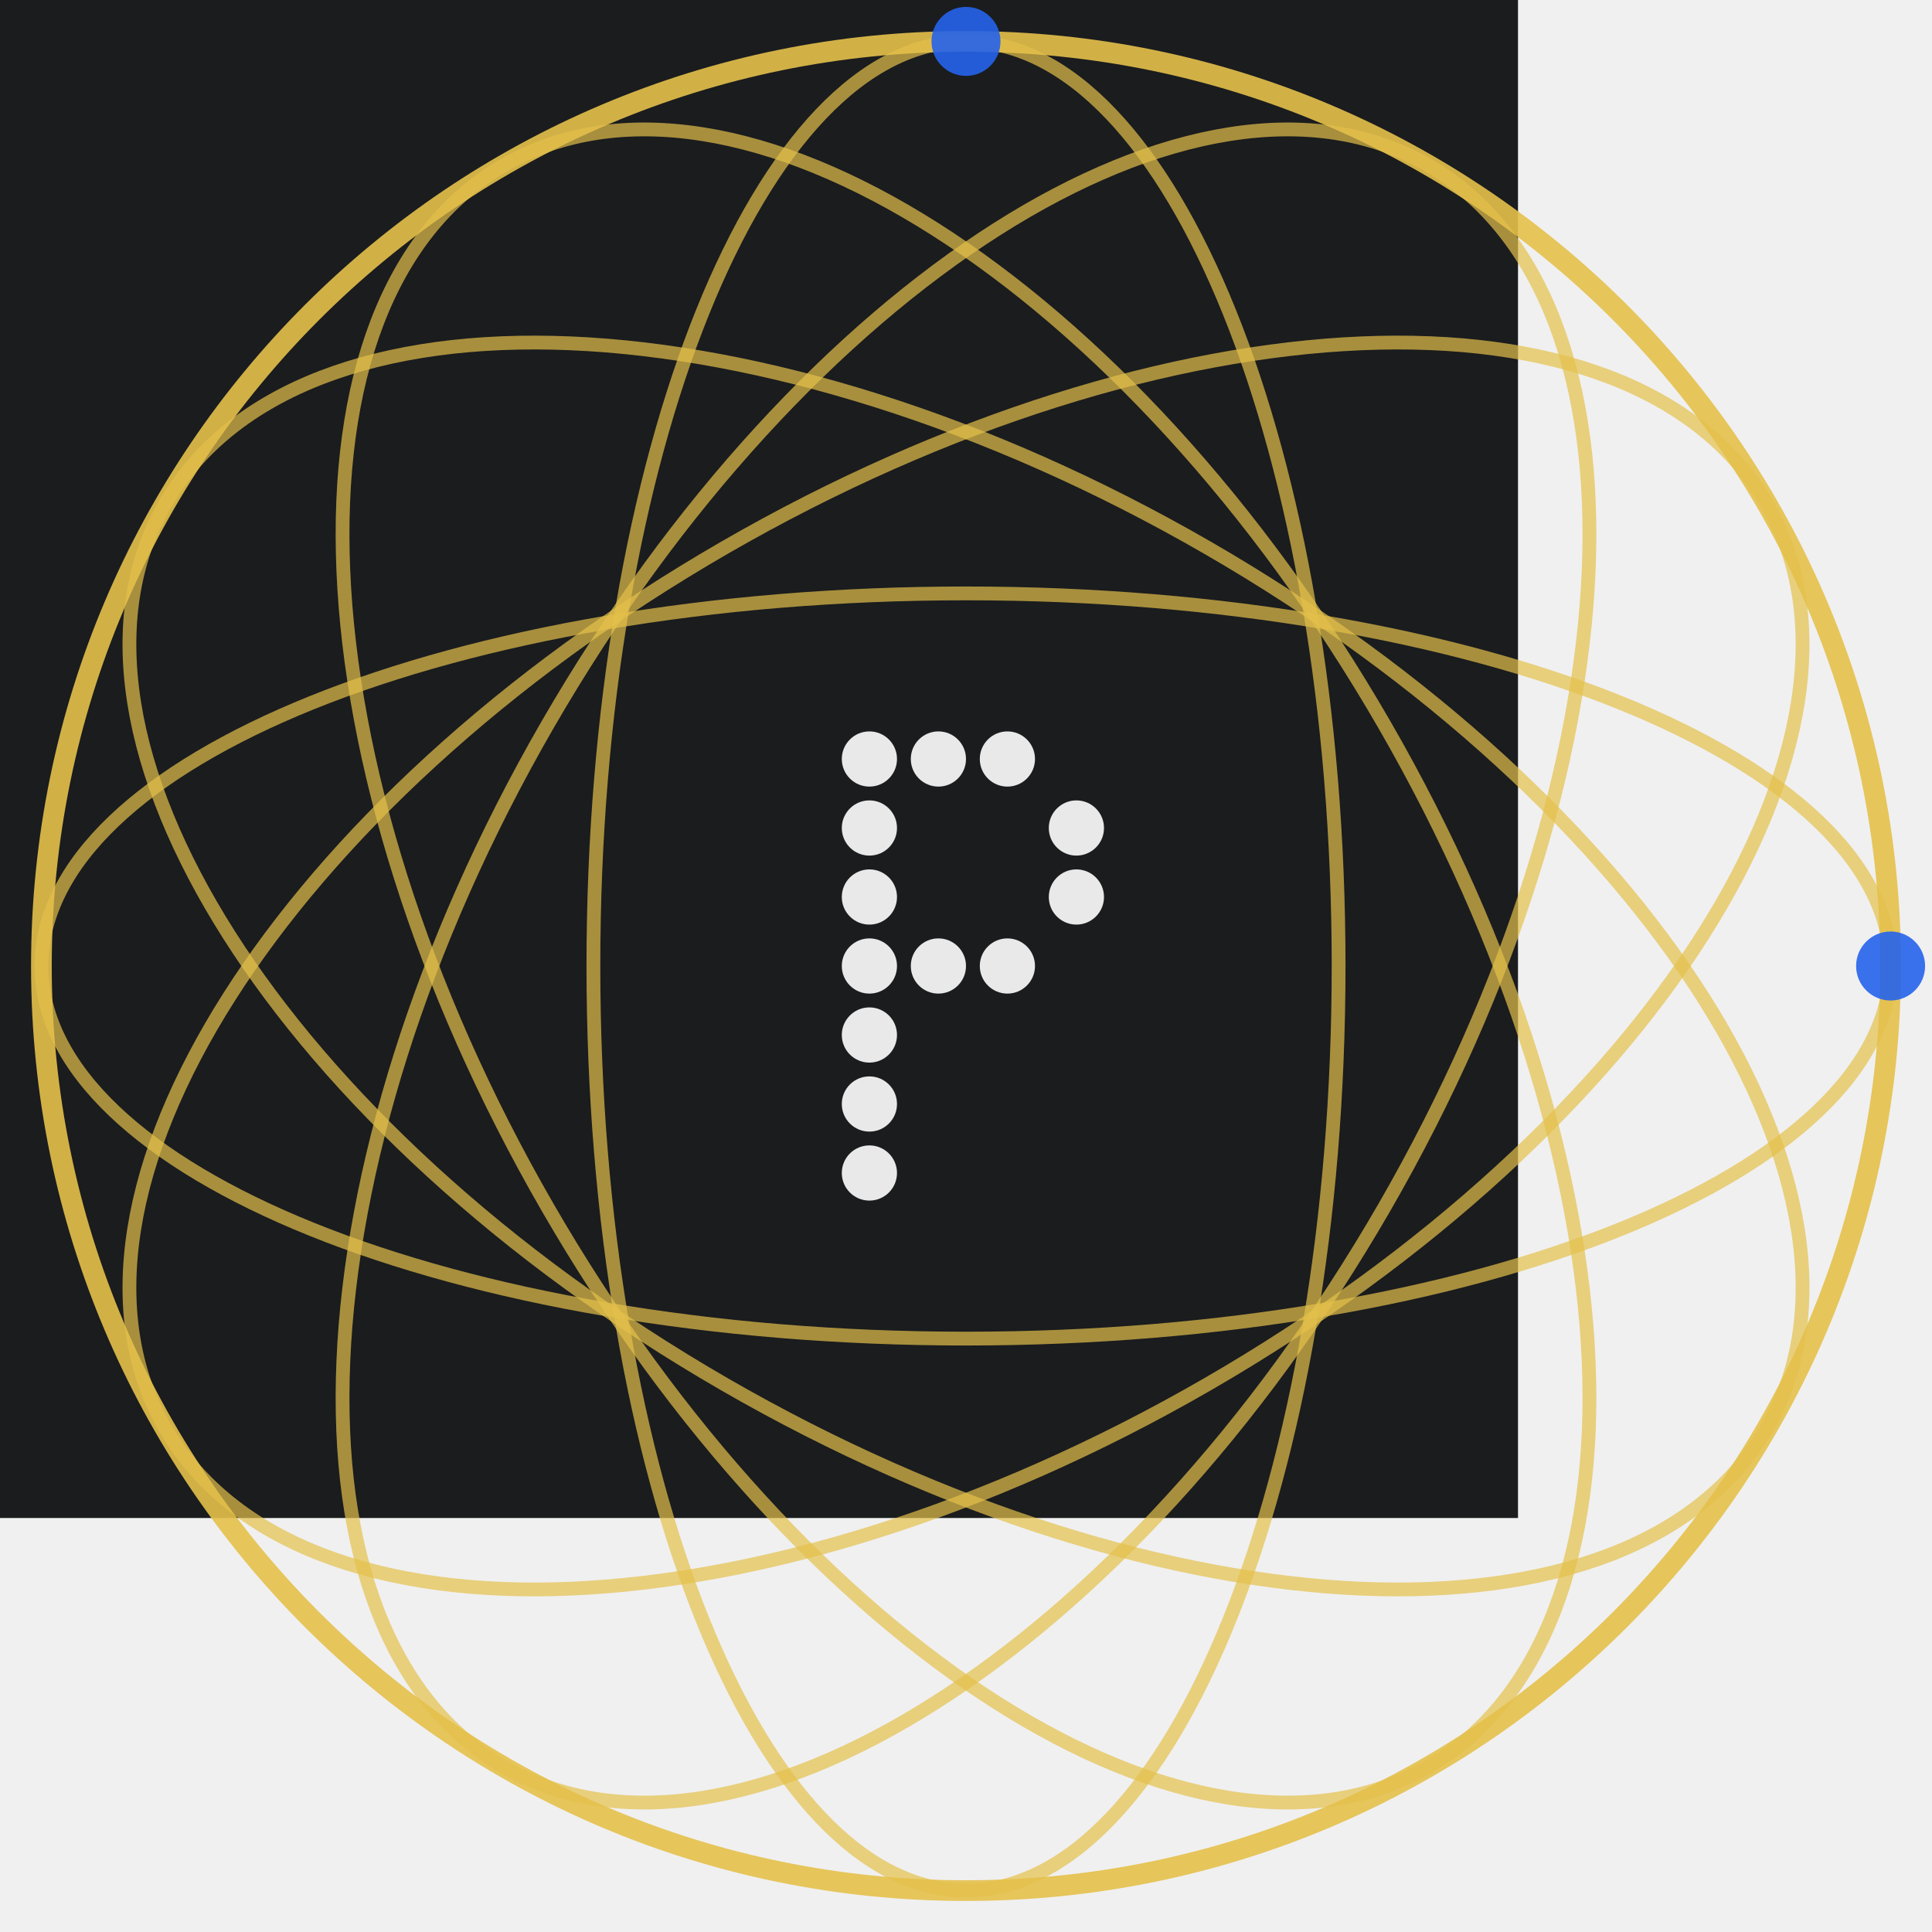
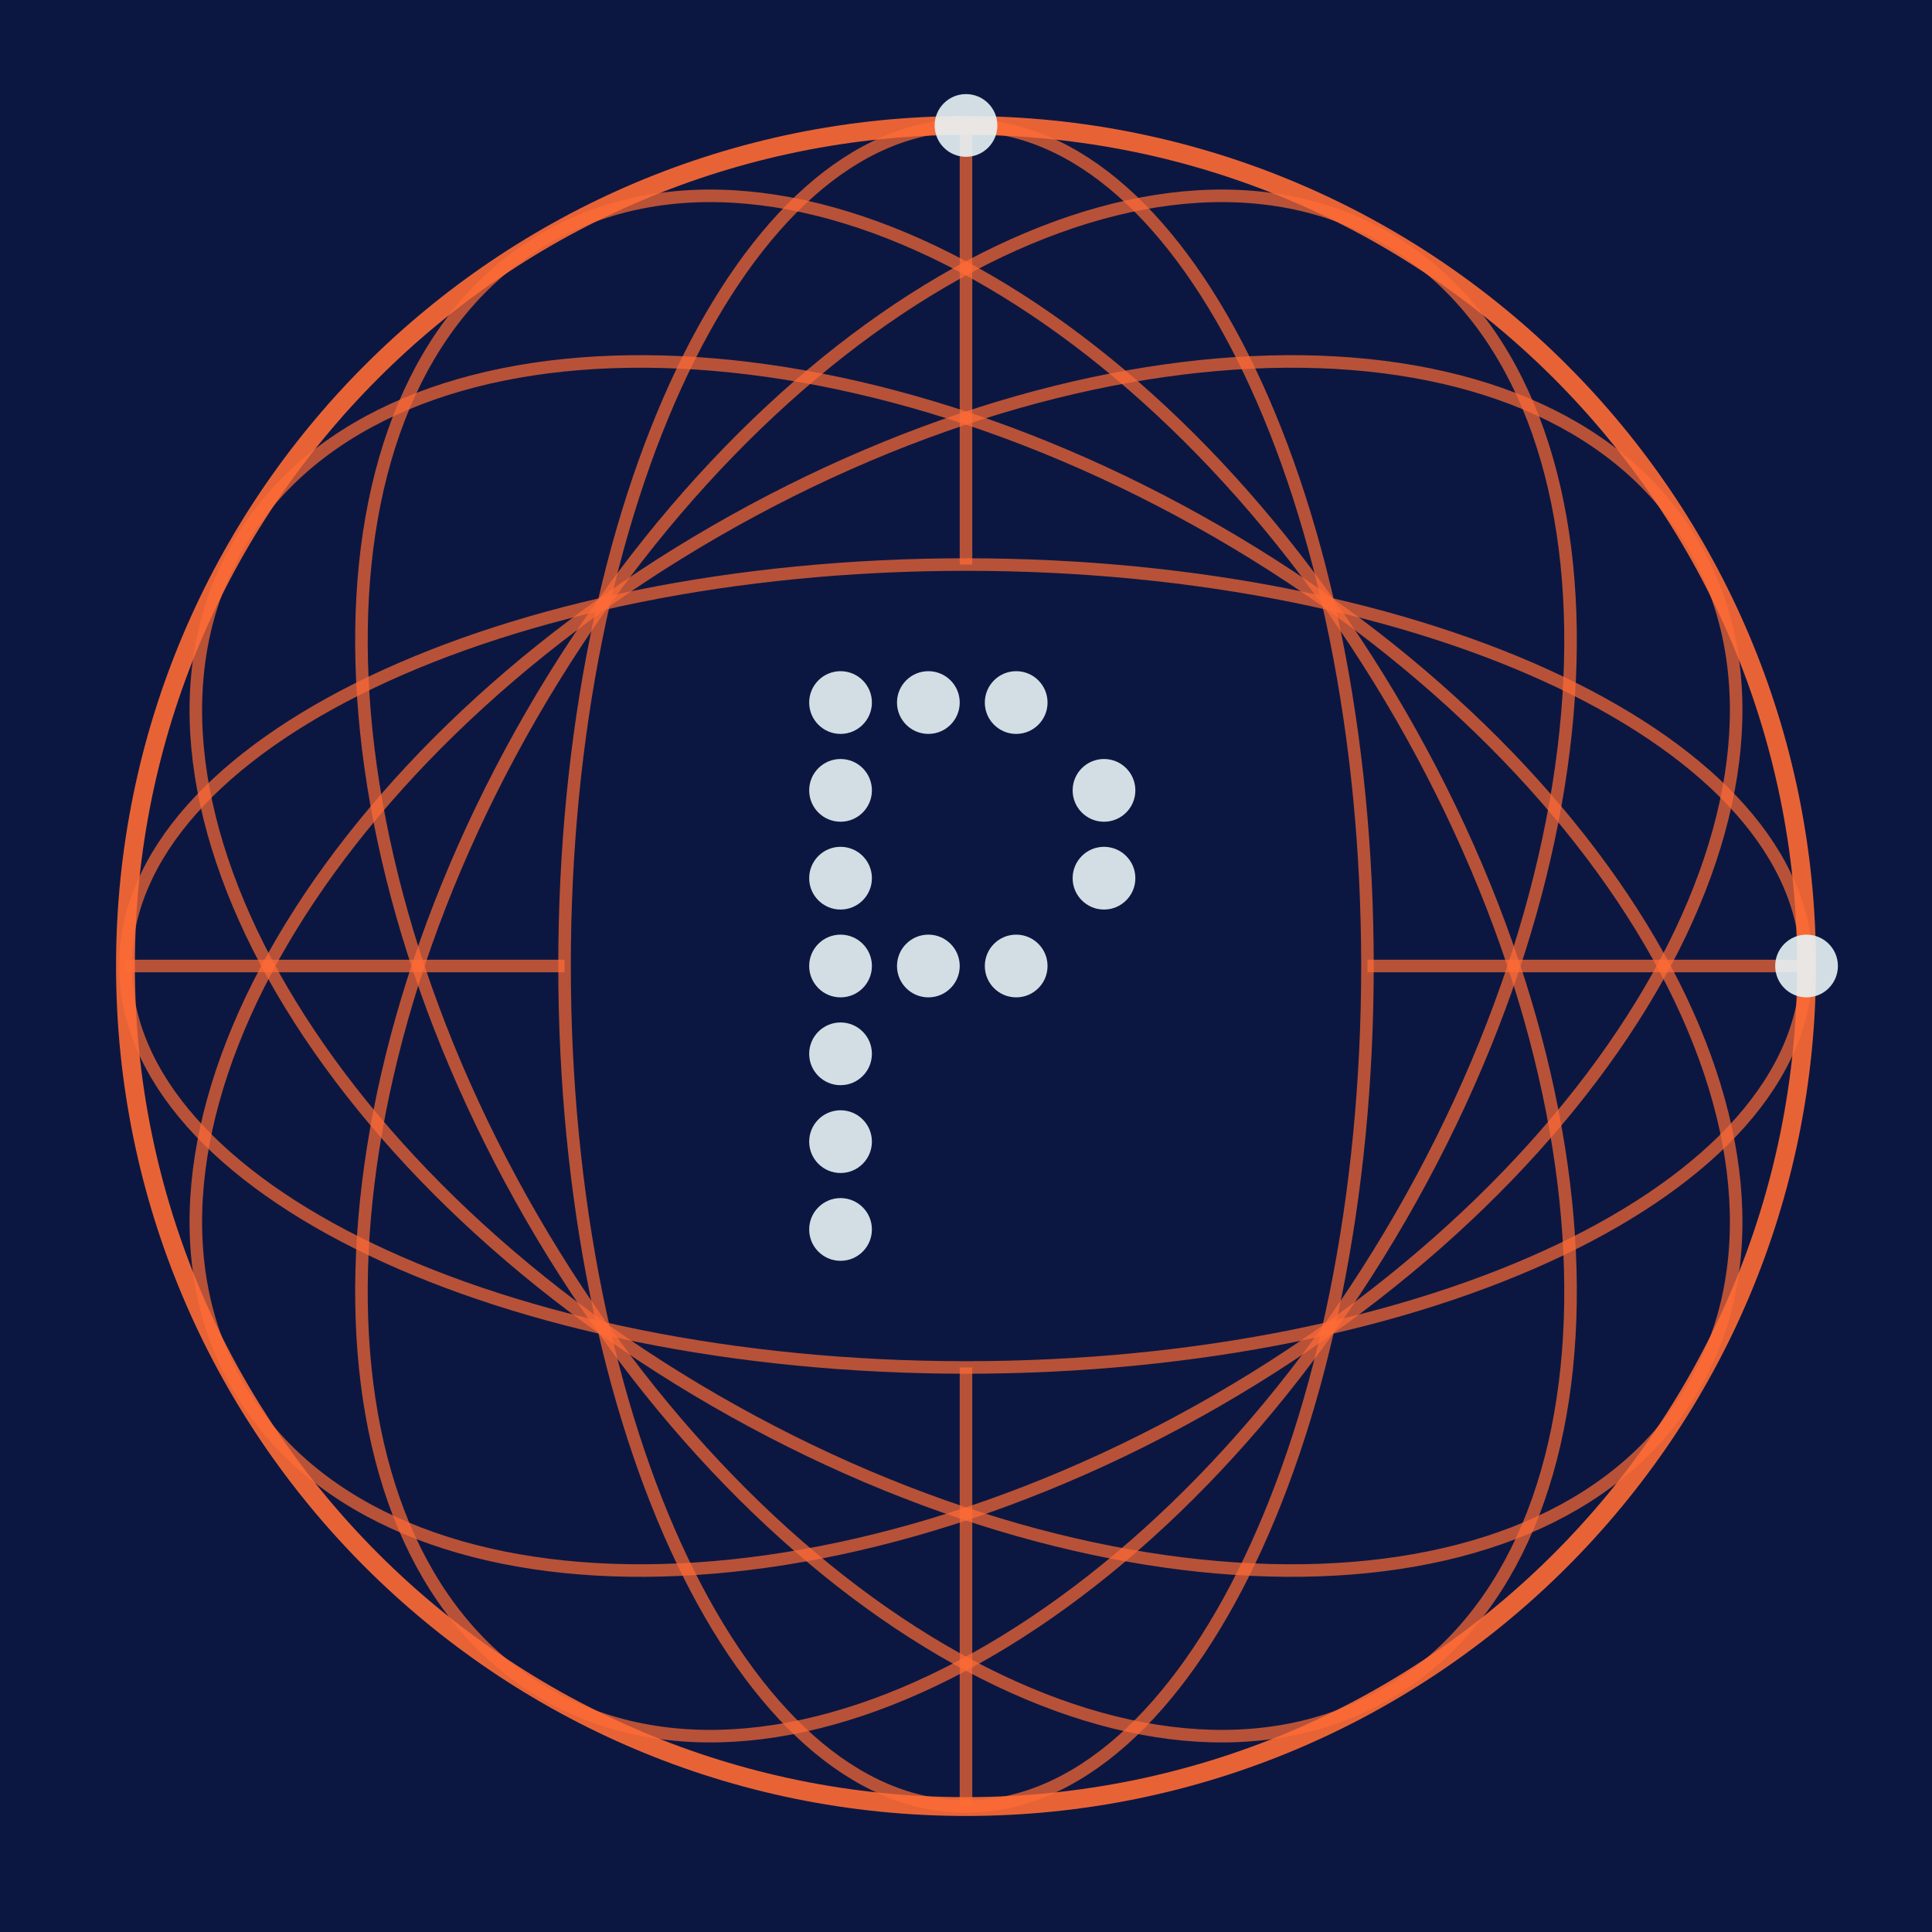
- <svg xmlns="http://www.w3.org/2000/svg" width="32" height="32" viewBox="30 30 140 140" style="opacity:1">
-   <rect width="100%" height="100%" fill="rgba(26,28,30,1)" />
+ <svg xmlns="http://www.w3.org/2000/svg" width="32" height="32" viewBox="23 23 154 154" style="opacity:1">
+   <rect x="23" y="23" width="154" height="154" fill="rgba(12,23,65,1)" />
  <defs>
    <radialGradient id="sphereGlow" cx="50%" cy="50%" r="50%">
-       <stop offset="0%" style="stop-color:#E4C04A;stop-opacity:0.3" />
-       <stop offset="100%" style="stop-color:#E4C04A;stop-opacity:0" />
+       <stop offset="0%" style="stop-color:#ff6b35;stop-opacity:0.3" />
+       <stop offset="100%" style="stop-color:#ff6b35;stop-opacity:0" />
    </radialGradient>
    <radialGradient id="centerPulse" cx="50%" cy="50%" r="50%">
-       <stop offset="0%" style="stop-color:#E4C04A;stop-opacity:0.8">
+       <stop offset="0%" style="stop-color:#ff6b35;stop-opacity:0.8">
        <animate attributeName="stop-opacity" values="0.8;0.3;0.8" dur="2s" repeatCount="indefinite" />
      </stop>
-       <stop offset="100%" style="stop-color:#E4C04A;stop-opacity:0" />
+       <stop offset="100%" style="stop-color:#ff6b35;stop-opacity:0" />
    </radialGradient>
  </defs>
-   <circle cx="93" cy="85" r="2" fill="#ffffff" opacity="0.9" />
-   <circle cx="93" cy="90" r="2" fill="#ffffff" opacity="0.9" />
-   <circle cx="93" cy="95" r="2" fill="#ffffff" opacity="0.9" />
-   <circle cx="93" cy="100" r="2" fill="#ffffff" opacity="0.9" />
-   <circle cx="93" cy="105" r="2" fill="#ffffff" opacity="0.9" />
-   <circle cx="93" cy="110" r="2" fill="#ffffff" opacity="0.9" />
-   <circle cx="93" cy="115" r="2" fill="#ffffff" opacity="0.9" />
-   <circle cx="98" cy="85" r="2" fill="#ffffff" opacity="0.9" />
-   <circle cx="103" cy="85" r="2" fill="#ffffff" opacity="0.9" />
-   <circle cx="108" cy="90" r="2" fill="#ffffff" opacity="0.9" />
-   <circle cx="108" cy="95" r="2" fill="#ffffff" opacity="0.9" />
-   <circle cx="103" cy="100" r="2" fill="#ffffff" opacity="0.9" />
-   <circle cx="98" cy="100" r="2" fill="#ffffff" opacity="0.9" />
-   <ellipse cx="100" cy="100" rx="67" ry="27" fill="none" stroke="#E4C04A" stroke-width="1" opacity="0.7" />
-   <ellipse cx="100" cy="100" rx="27" ry="67" fill="none" stroke="#E4C04A" stroke-width="1" opacity="0.7" />
-   <ellipse cx="100" cy="100" rx="67" ry="35" fill="none" stroke="#E4C04A" stroke-width="1" opacity="0.7" transform="rotate(30 100 100)" />
-   <ellipse cx="100" cy="100" rx="67" ry="35" fill="none" stroke="#E4C04A" stroke-width="1" opacity="0.7" transform="rotate(60 100 100)" />
-   <ellipse cx="100" cy="100" rx="67" ry="35" fill="none" stroke="#E4C04A" stroke-width="1" opacity="0.7" transform="rotate(120 100 100)" />
-   <ellipse cx="100" cy="100" rx="67" ry="35" fill="none" stroke="#E4C04A" stroke-width="1" opacity="0.7" transform="rotate(150 100 100)" />
-   <circle cx="100" cy="100" r="67" fill="none" stroke="#E4C04A" stroke-width="1.5" opacity="0.9" />
+   <line x1="100" y1="33" x2="100" y2="68" stroke="#ff6b35" stroke-width="1" opacity="0.7" />
+   <line x1="100" y1="167" x2="100" y2="132" stroke="#ff6b35" stroke-width="1" opacity="0.7" />
+   <line x1="33" y1="100" x2="68" y2="100" stroke="#ff6b35" stroke-width="1" opacity="0.7" />
+   <line x1="167" y1="100" x2="132" y2="100" stroke="#ff6b35" stroke-width="1" opacity="0.7" />
+   <ellipse cx="100" cy="100" rx="67" ry="32" fill="none" stroke="#ff6b35" stroke-width="1" opacity="0.7" />
+   <ellipse cx="100" cy="100" rx="32" ry="67" fill="none" stroke="#ff6b35" stroke-width="1" opacity="0.7" />
+   <ellipse cx="100" cy="100" rx="67" ry="40" fill="none" stroke="#ff6b35" stroke-width="1" opacity="0.7" transform="rotate(30 100 100)" />
+   <ellipse cx="100" cy="100" rx="67" ry="40" fill="none" stroke="#ff6b35" stroke-width="1" opacity="0.7" transform="rotate(60 100 100)" />
+   <ellipse cx="100" cy="100" rx="67" ry="40" fill="none" stroke="#ff6b35" stroke-width="1" opacity="0.7" transform="rotate(120 100 100)" />
+   <ellipse cx="100" cy="100" rx="67" ry="40" fill="none" stroke="#ff6b35" stroke-width="1" opacity="0.7" transform="rotate(150 100 100)" />
+   <circle cx="100" cy="100" r="67" fill="none" stroke="#ff6b35" stroke-width="1.5" opacity="0.9" />
+   <circle cx="90" cy="79" r="2.5" fill="#e8f4f6" opacity="0.9" />
+   <circle cx="90" cy="86" r="2.5" fill="#e8f4f6" opacity="0.9" />
+   <circle cx="90" cy="93" r="2.5" fill="#e8f4f6" opacity="0.9" />
+   <circle cx="90" cy="100" r="2.5" fill="#e8f4f6" opacity="0.9" />
+   <circle cx="90" cy="107" r="2.5" fill="#e8f4f6" opacity="0.9" />
+   <circle cx="90" cy="114" r="2.5" fill="#e8f4f6" opacity="0.9" />
+   <circle cx="90" cy="121" r="2.5" fill="#e8f4f6" opacity="0.9" />
+   <circle cx="97" cy="79" r="2.5" fill="#e8f4f6" opacity="0.9" />
+   <circle cx="104" cy="79" r="2.5" fill="#e8f4f6" opacity="0.9" />
+   <circle cx="111" cy="86" r="2.5" fill="#e8f4f6" opacity="0.9" />
+   <circle cx="111" cy="93" r="2.5" fill="#e8f4f6" opacity="0.9" />
+   <circle cx="104" cy="100" r="2.5" fill="#e8f4f6" opacity="0.9" />
+   <circle cx="97" cy="100" r="2.5" fill="#e8f4f6" opacity="0.9" />
  <g transform="translate(100, 100)">
-     <circle cx="67" cy="0" r="2.5" fill="#2563EB" opacity="0.9">
-       <animateMotion dur="8s" repeatCount="indefinite" path="M 67,0 A 67,27 0 1,1 -67,0 A 67,27 0 1,1 67,0" />
+     <circle cx="67" cy="0" r="2.5" fill="#e8f4f6" opacity="0.9">
+       <animateMotion dur="8s" repeatCount="indefinite" path="M 67,0 A 67,32 0 0,1 -67,0 A 67,32 0 0,1 67,0" />
    </circle>
-     <circle cx="0" cy="-67" r="2.5" fill="#2563EB" opacity="0.9">
-       <animateMotion dur="8s" repeatCount="indefinite" path="M 0,-67 A 27,67 0 1,1 0,67 A 27,67 0 1,1 0,-67" />
+     <circle cx="0" cy="-67" r="2.5" fill="#e8f4f6" opacity="0.9">
+       <animateMotion dur="8s" repeatCount="indefinite" path="M 0,-67 A 32,67 0 0,1 0,67 A 32,67 0 0,1 0,-67" />
    </circle>
  </g>
</svg>
